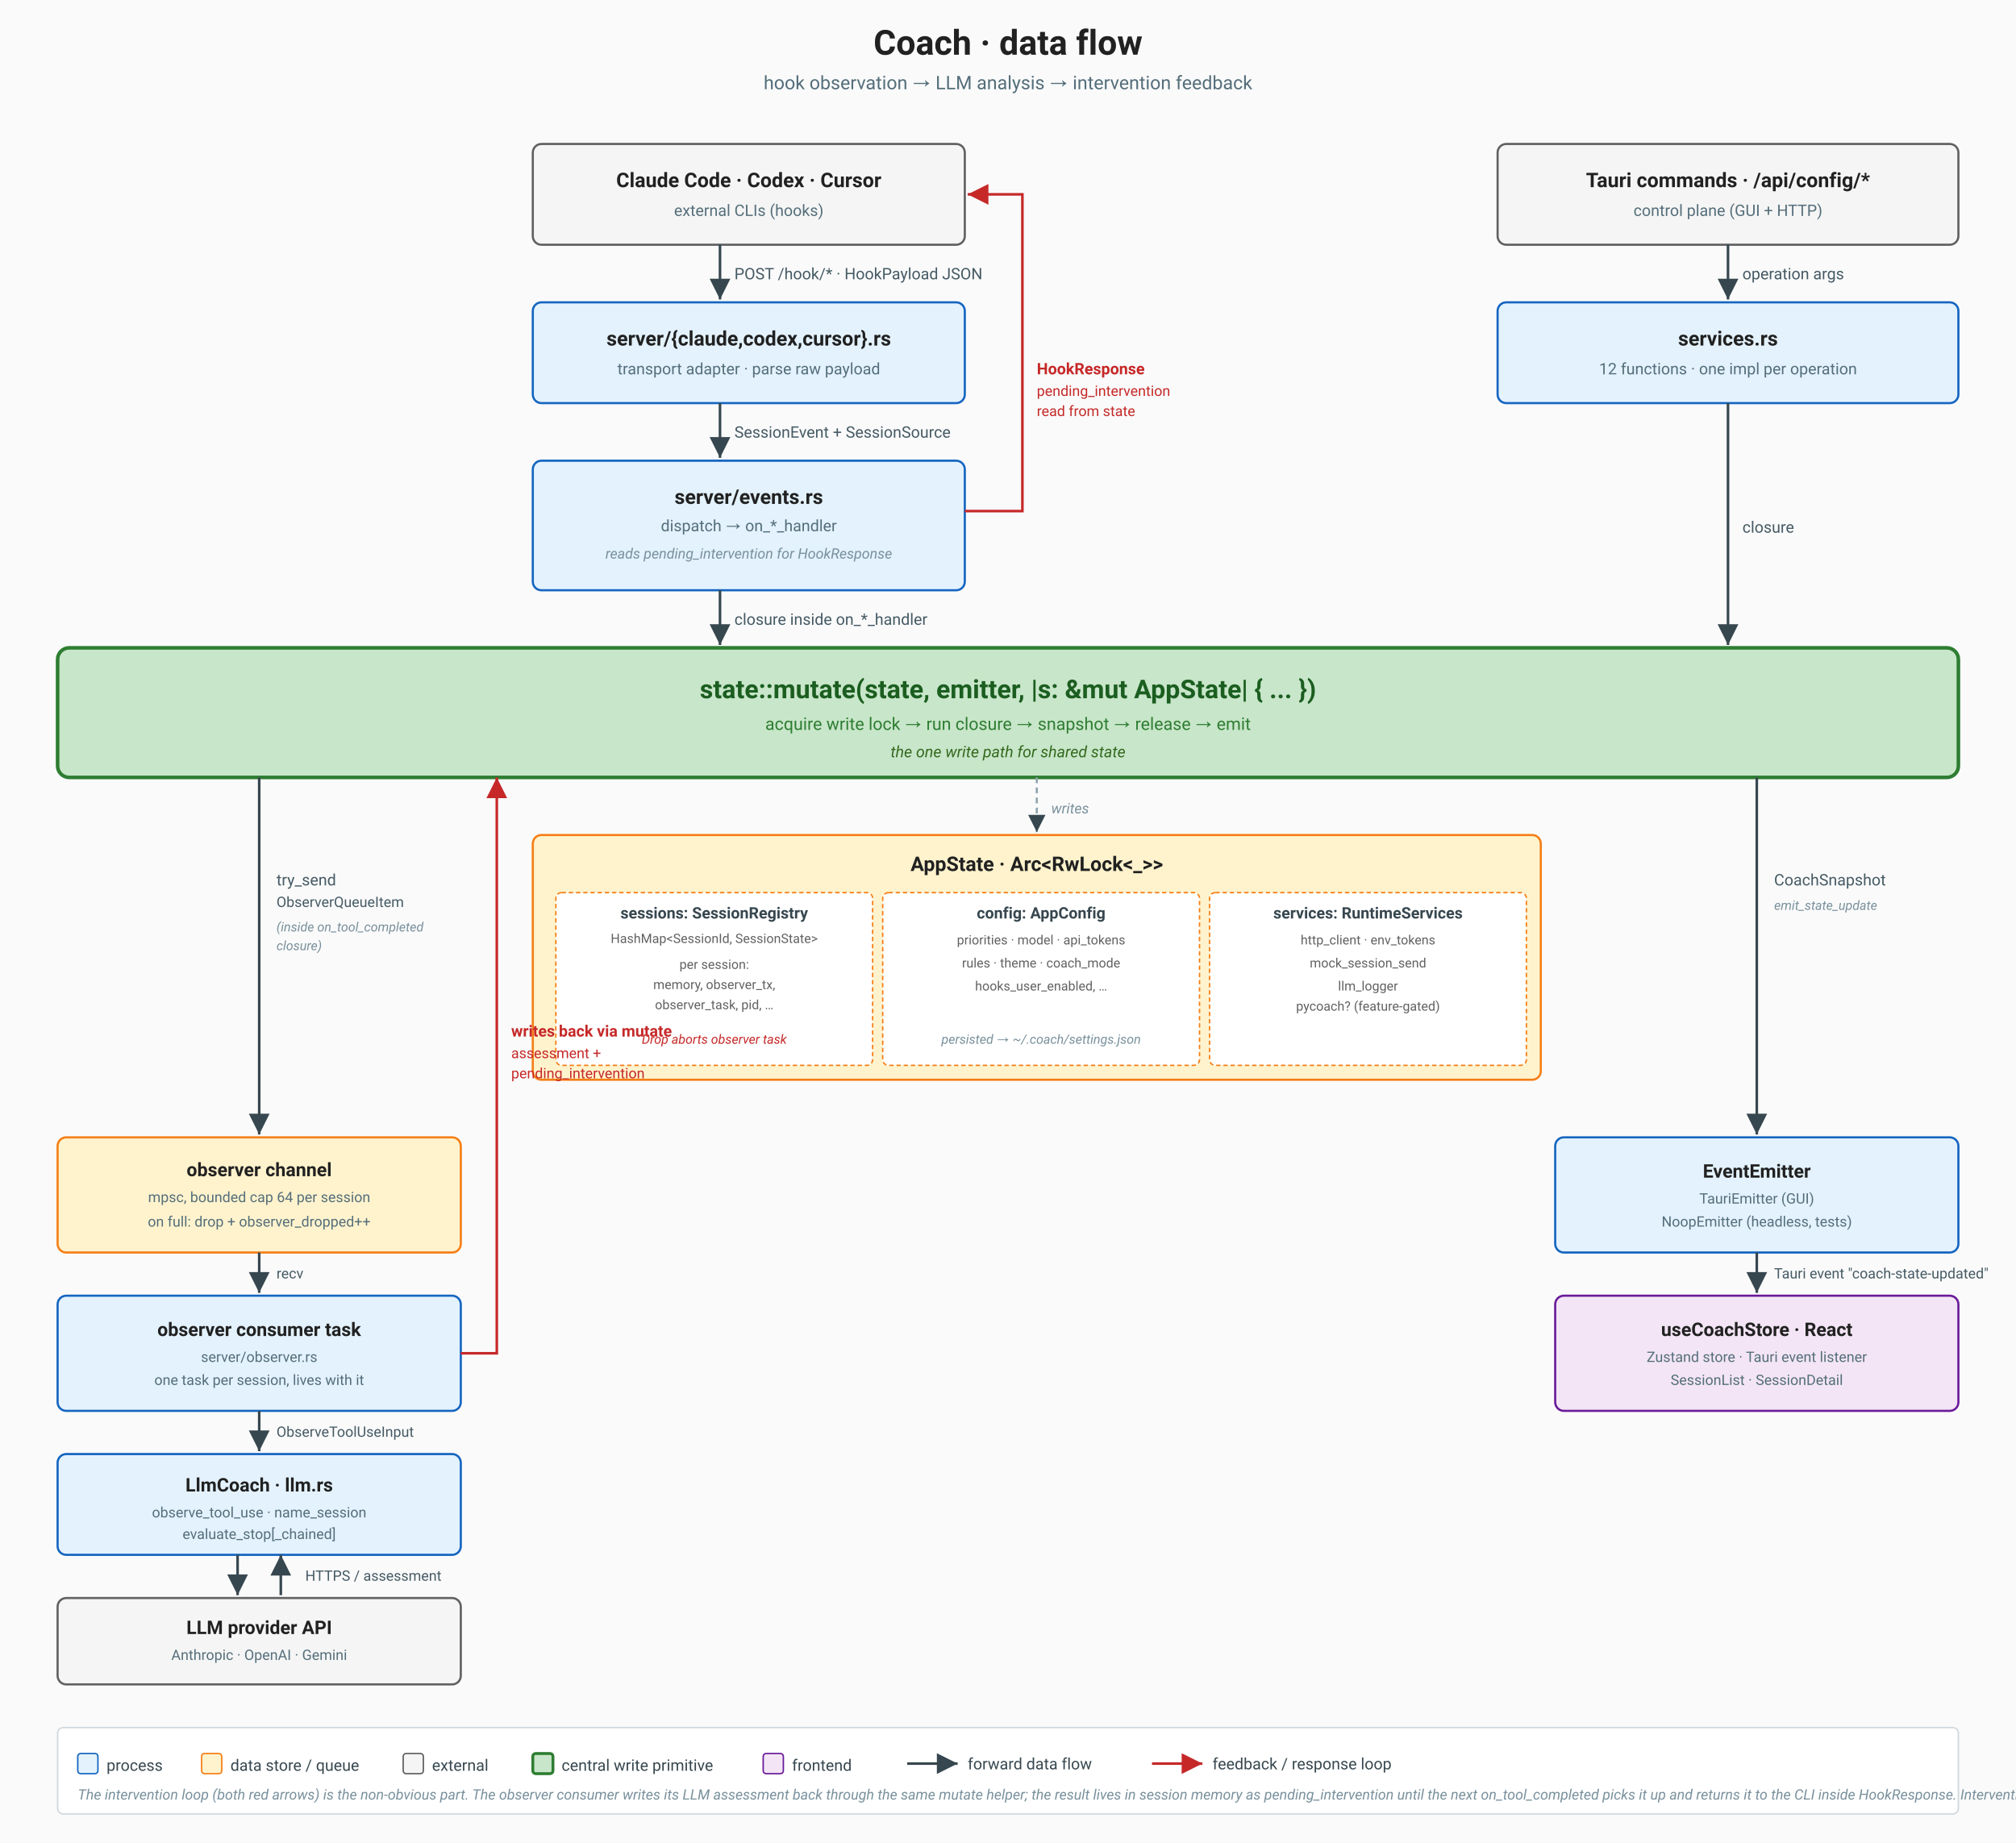
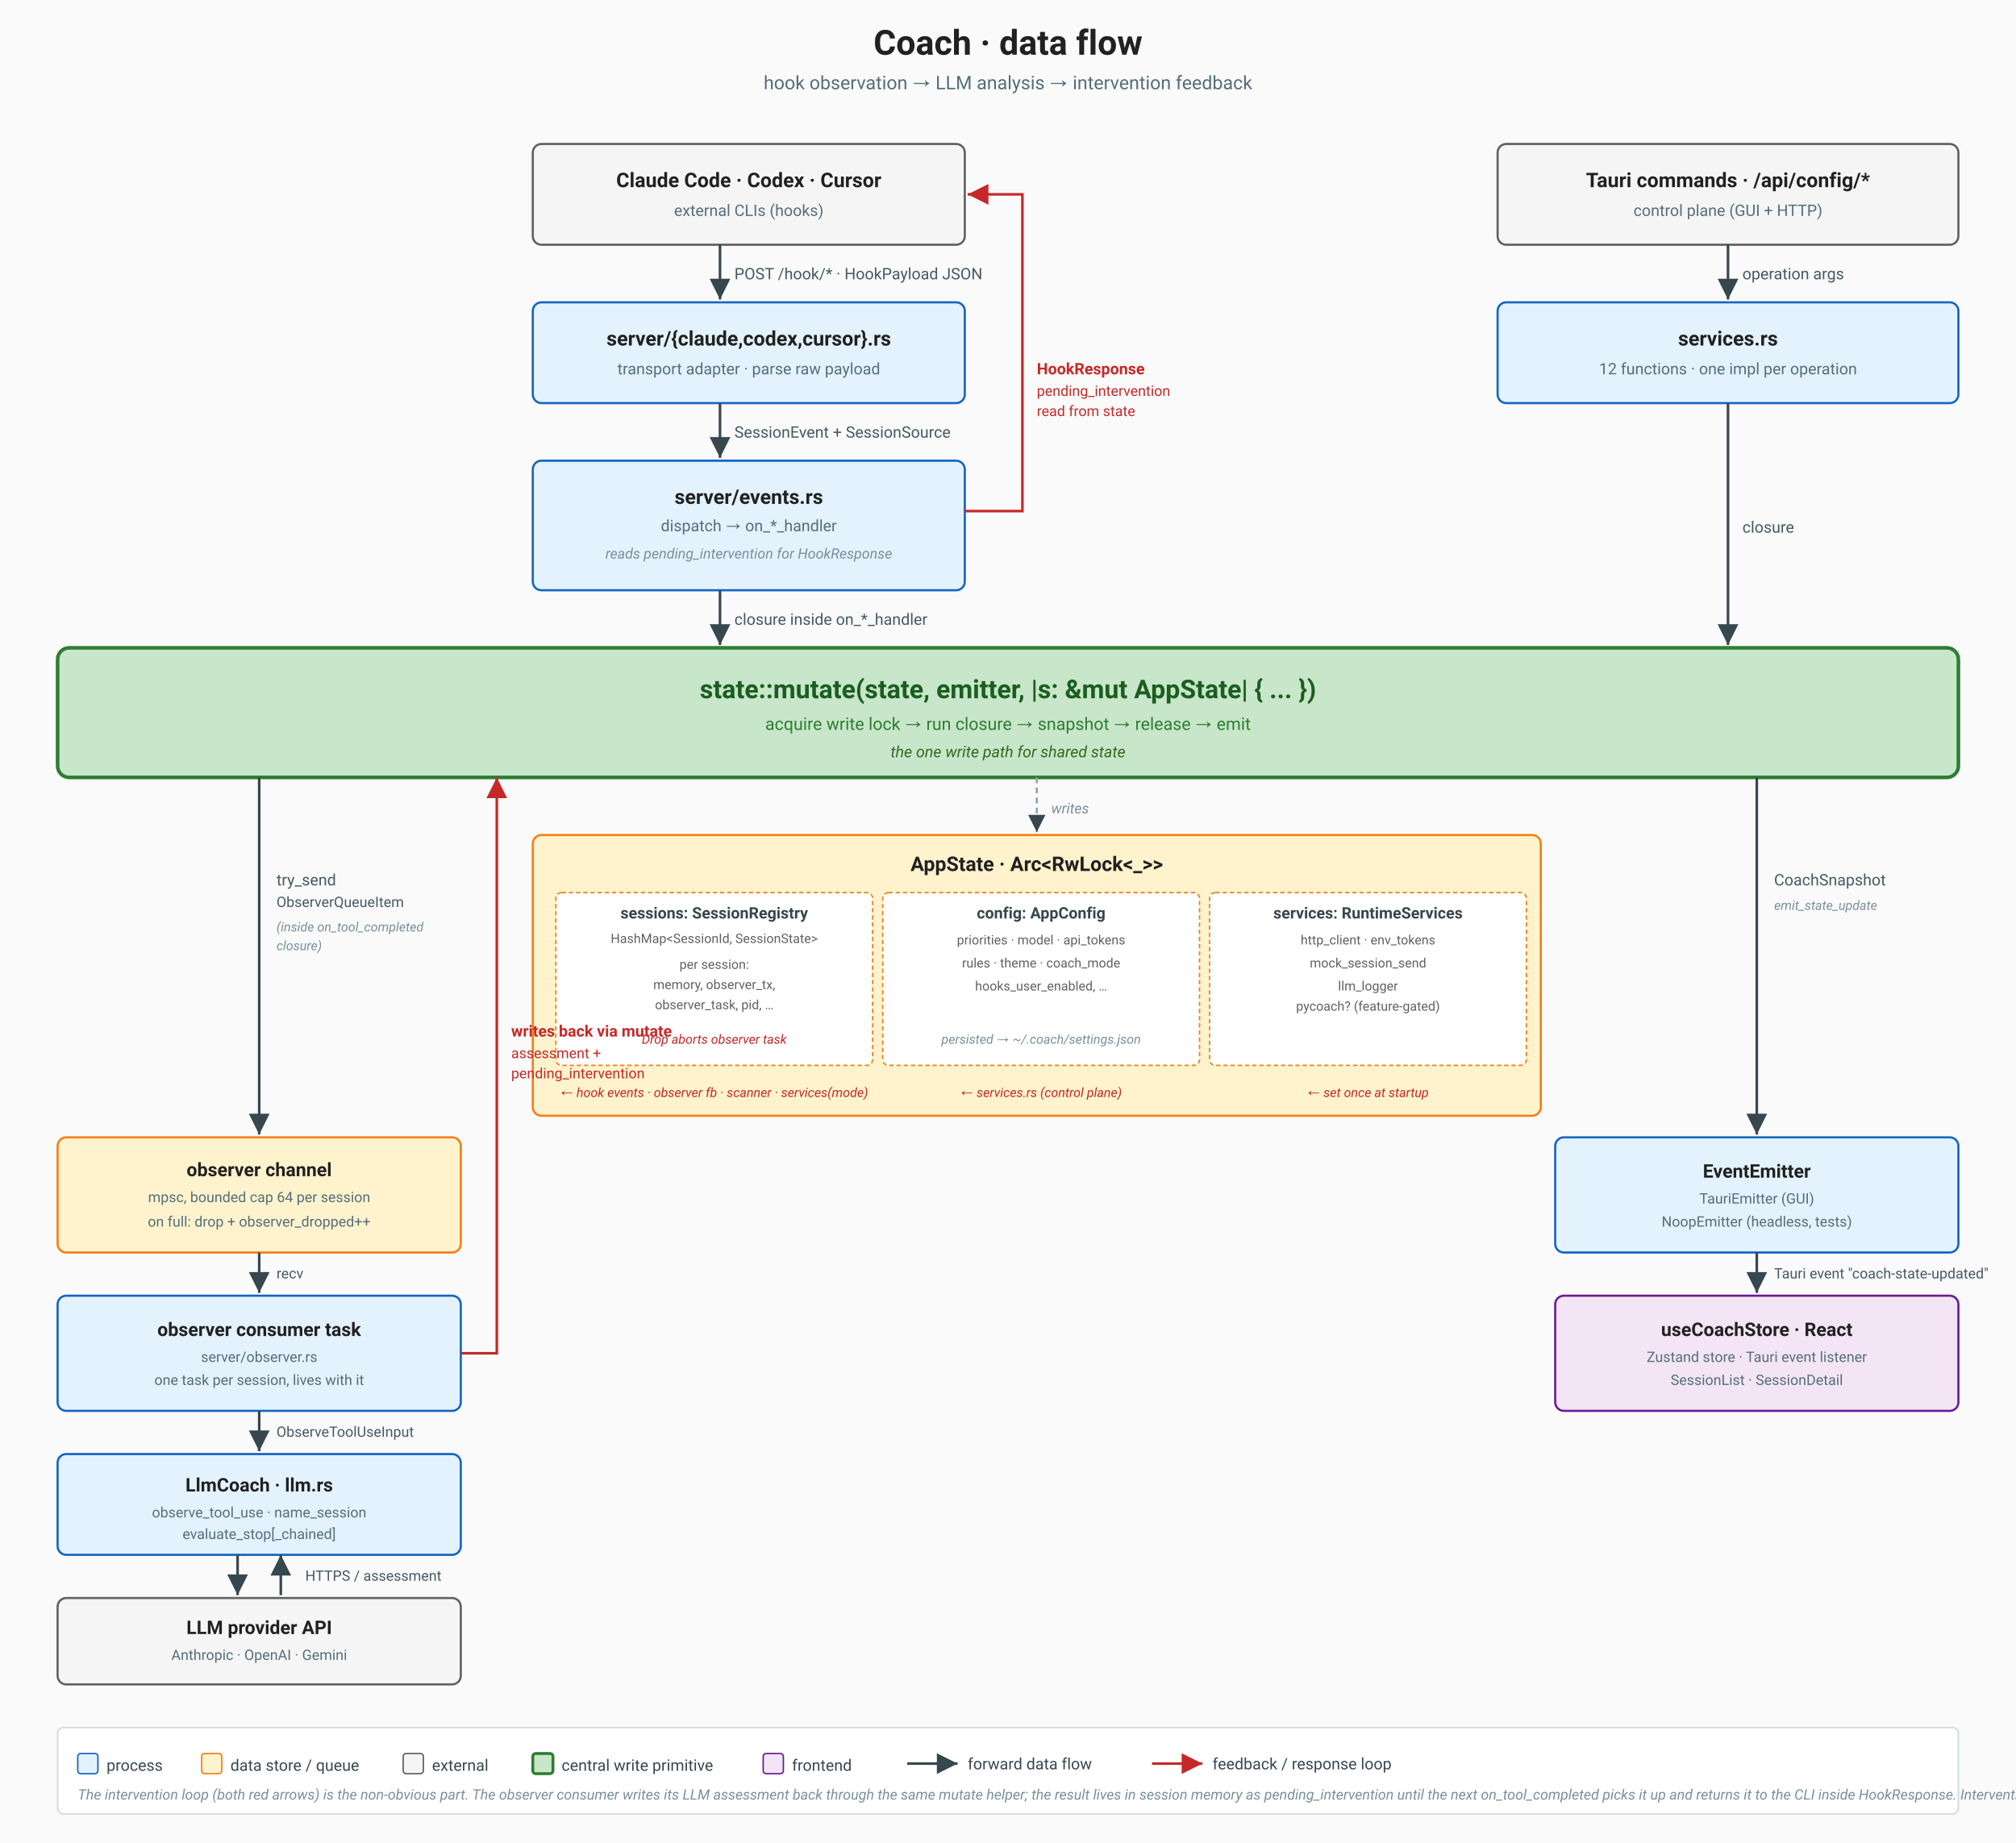
<svg xmlns="http://www.w3.org/2000/svg" viewBox="0 0 1400 1280" font-family="system-ui, -apple-system, 'Segoe UI', Roboto, Helvetica, sans-serif" font-size="13">
  <defs>
    <marker id="arrow" viewBox="0 0 10 10" refX="10" refY="5" markerWidth="8" markerHeight="8" orient="auto">
      <path d="M 0 0 L 10 5 L 0 10 z" fill="#37474f" />
    </marker>
    <marker id="arrowfb" viewBox="0 0 10 10" refX="10" refY="5" markerWidth="8" markerHeight="8" orient="auto">
      <path d="M 0 0 L 10 5 L 0 10 z" fill="#c62828" />
    </marker>
  </defs>
  <rect width="1400" height="1280" fill="#fafafa" />
  <text x="700" y="38" font-size="24" font-weight="700" text-anchor="middle" fill="#212121">Coach  ·  data flow</text>
  <text x="700" y="62" font-size="13" text-anchor="middle" fill="#546e7a">hook observation → LLM analysis → intervention feedback</text>
  <g>
    <rect x="370" y="100" width="300" height="70" rx="6" fill="#f5f5f5" stroke="#616161" stroke-width="1.5" />
    <text x="520" y="130" font-size="14" font-weight="600" text-anchor="middle" fill="#212121">Claude Code · Codex · Cursor</text>
    <text x="520" y="150" font-size="11" text-anchor="middle" fill="#546e7a">external CLIs (hooks)</text>
  </g>
  <g>
    <rect x="1040" y="100" width="320" height="70" rx="6" fill="#f5f5f5" stroke="#616161" stroke-width="1.5" />
    <text x="1200" y="130" font-size="14" font-weight="600" text-anchor="middle" fill="#212121">Tauri commands · /api/config/*</text>
    <text x="1200" y="150" font-size="11" text-anchor="middle" fill="#546e7a">control plane (GUI + HTTP)</text>
  </g>
  <g>
    <rect x="370" y="210" width="300" height="70" rx="6" fill="#e3f2fd" stroke="#1565c0" stroke-width="1.5" />
    <text x="520" y="240" font-size="14" font-weight="600" text-anchor="middle" fill="#212121">server/{claude,codex,cursor}.rs</text>
    <text x="520" y="260" font-size="11" text-anchor="middle" fill="#546e7a">transport adapter  ·  parse raw payload</text>
  </g>
  <g>
    <rect x="1040" y="210" width="320" height="70" rx="6" fill="#e3f2fd" stroke="#1565c0" stroke-width="1.5" />
    <text x="1200" y="240" font-size="14" font-weight="600" text-anchor="middle" fill="#212121">services.rs</text>
    <text x="1200" y="260" font-size="11" text-anchor="middle" fill="#546e7a">12 functions  ·  one impl per operation</text>
  </g>
  <g>
    <rect x="370" y="320" width="300" height="90" rx="6" fill="#e3f2fd" stroke="#1565c0" stroke-width="1.5" />
    <text x="520" y="350" font-size="14" font-weight="600" text-anchor="middle" fill="#212121">server/events.rs</text>
    <text x="520" y="369" font-size="11" text-anchor="middle" fill="#546e7a">dispatch → on_*_handler</text>
    <text x="520" y="388" font-size="10" text-anchor="middle" fill="#78909c" font-style="italic">reads pending_intervention for HookResponse</text>
  </g>
  <g>
    <rect x="40" y="450" width="1320" height="90" rx="8" fill="#c8e6c9" stroke="#2e7d32" stroke-width="2.5" />
    <text x="700" y="485" font-size="18" font-weight="700" text-anchor="middle" fill="#1b5e20">state::mutate(state, emitter, |s: &amp;mut AppState| { ... })</text>
    <text x="700" y="507" font-size="12" text-anchor="middle" fill="#2e7d32">acquire write lock  →  run closure  →  snapshot  →  release  →  emit</text>
    <text x="700" y="526" font-size="11" text-anchor="middle" fill="#33691e" font-style="italic">the one write path for shared state</text>
  </g>
  <g>
-     <rect x="370" y="580" width="700" height="170" rx="6" fill="#fff3cd" stroke="#f57f17" stroke-width="1.5" />
+     <rect x="370" y="580" width="700" height="195" rx="6" fill="#fff3cd" stroke="#f57f17" stroke-width="1.5" />
    <text x="720" y="605" font-size="14" font-weight="600" text-anchor="middle" fill="#212121">AppState  ·  Arc&lt;RwLock&lt;_&gt;&gt;</text>
    <rect x="386" y="620" width="220" height="120" rx="4" fill="#ffffff" stroke="#f57f17" stroke-dasharray="3 2" />
    <text x="496" y="638" font-size="11" font-weight="600" text-anchor="middle" fill="#37474f">sessions: SessionRegistry</text>
    <text x="496" y="655" font-size="9" text-anchor="middle" fill="#616161">HashMap&lt;SessionId, SessionState&gt;</text>
    <text x="496" y="673" font-size="9" text-anchor="middle" fill="#616161">per session:</text>
    <text x="496" y="687" font-size="9" text-anchor="middle" fill="#616161">memory, observer_tx,</text>
    <text x="496" y="701" font-size="9" text-anchor="middle" fill="#616161">observer_task, pid, …</text>
    <text x="496" y="725" font-size="9" text-anchor="middle" fill="#c62828" font-style="italic">Drop aborts observer task</text>
    <rect x="613" y="620" width="220" height="120" rx="4" fill="#ffffff" stroke="#f57f17" stroke-dasharray="3 2" />
    <text x="723" y="638" font-size="11" font-weight="600" text-anchor="middle" fill="#37474f">config: AppConfig</text>
    <text x="723" y="656" font-size="9" text-anchor="middle" fill="#616161">priorities · model · api_tokens</text>
    <text x="723" y="672" font-size="9" text-anchor="middle" fill="#616161">rules · theme · coach_mode</text>
    <text x="723" y="688" font-size="9" text-anchor="middle" fill="#616161">hooks_user_enabled, …</text>
    <text x="723" y="725" font-size="9" text-anchor="middle" fill="#78909c" font-style="italic">persisted → ~/.coach/settings.json</text>
    <rect x="840" y="620" width="220" height="120" rx="4" fill="#ffffff" stroke="#f57f17" stroke-dasharray="3 2" />
    <text x="950" y="638" font-size="11" font-weight="600" text-anchor="middle" fill="#37474f">services: RuntimeServices</text>
    <text x="950" y="656" font-size="9" text-anchor="middle" fill="#616161">http_client · env_tokens</text>
    <text x="950" y="672" font-size="9" text-anchor="middle" fill="#616161">mock_session_send</text>
    <text x="950" y="688" font-size="9" text-anchor="middle" fill="#616161">llm_logger</text>
    <text x="950" y="702" font-size="9" text-anchor="middle" fill="#616161">pycoach? (feature-gated)</text>
+     <text x="496" y="762" font-size="9" font-style="italic" text-anchor="middle" fill="#c62828">← hook events · observer fb · scanner · services(mode)</text>
+     <text x="723" y="762" font-size="9" font-style="italic" text-anchor="middle" fill="#c62828">← services.rs (control plane)</text>
+     <text x="950" y="762" font-size="9" font-style="italic" text-anchor="middle" fill="#c62828">← set once at startup</text>
  </g>
  <g>
    <rect x="40" y="790" width="280" height="80" rx="6" fill="#fff3cd" stroke="#f57f17" stroke-width="1.5" />
    <text x="180" y="817" font-size="13" font-weight="600" text-anchor="middle" fill="#212121">observer channel</text>
    <text x="180" y="835" font-size="10" text-anchor="middle" fill="#546e7a">mpsc, bounded cap 64 per session</text>
    <text x="180" y="852" font-size="10" text-anchor="middle" fill="#546e7a">on full: drop + observer_dropped++</text>
  </g>
  <g>
    <rect x="1080" y="790" width="280" height="80" rx="6" fill="#e3f2fd" stroke="#1565c0" stroke-width="1.5" />
    <text x="1220" y="818" font-size="13" font-weight="600" text-anchor="middle" fill="#212121">EventEmitter</text>
    <text x="1220" y="836" font-size="10" text-anchor="middle" fill="#546e7a">TauriEmitter (GUI)</text>
    <text x="1220" y="852" font-size="10" text-anchor="middle" fill="#546e7a">NoopEmitter (headless, tests)</text>
  </g>
  <g>
    <rect x="40" y="900" width="280" height="80" rx="6" fill="#e3f2fd" stroke="#1565c0" stroke-width="1.5" />
    <text x="180" y="928" font-size="13" font-weight="600" text-anchor="middle" fill="#212121">observer consumer task</text>
    <text x="180" y="946" font-size="10" text-anchor="middle" fill="#546e7a">server/observer.rs</text>
    <text x="180" y="962" font-size="10" text-anchor="middle" fill="#546e7a">one task per session, lives with it</text>
  </g>
  <g>
    <rect x="1080" y="900" width="280" height="80" rx="6" fill="#f3e5f5" stroke="#6a1b9a" stroke-width="1.5" />
    <text x="1220" y="928" font-size="13" font-weight="600" text-anchor="middle" fill="#212121">useCoachStore  ·  React</text>
    <text x="1220" y="946" font-size="10" text-anchor="middle" fill="#546e7a">Zustand store · Tauri event listener</text>
    <text x="1220" y="962" font-size="10" text-anchor="middle" fill="#546e7a">SessionList · SessionDetail</text>
  </g>
  <g>
    <rect x="40" y="1010" width="280" height="70" rx="6" fill="#e3f2fd" stroke="#1565c0" stroke-width="1.5" />
    <text x="180" y="1036" font-size="13" font-weight="600" text-anchor="middle" fill="#212121">LlmCoach  ·  llm.rs</text>
    <text x="180" y="1054" font-size="10" text-anchor="middle" fill="#546e7a">observe_tool_use · name_session</text>
    <text x="180" y="1069" font-size="10" text-anchor="middle" fill="#546e7a">evaluate_stop[_chained]</text>
  </g>
  <g>
    <rect x="40" y="1110" width="280" height="60" rx="6" fill="#f5f5f5" stroke="#616161" stroke-width="1.5" />
    <text x="180" y="1135" font-size="13" font-weight="600" text-anchor="middle" fill="#212121">LLM provider API</text>
    <text x="180" y="1153" font-size="10" text-anchor="middle" fill="#546e7a">Anthropic · OpenAI · Gemini</text>
  </g>
  <line x1="500" y1="170" x2="500" y2="208" stroke="#37474f" stroke-width="1.8" marker-end="url(#arrow)" />
  <text x="510" y="194" font-size="11" fill="#455a64">POST /hook/*  ·  HookPayload JSON</text>
  <line x1="500" y1="280" x2="500" y2="318" stroke="#37474f" stroke-width="1.8" marker-end="url(#arrow)" />
  <text x="510" y="304" font-size="11" fill="#455a64">SessionEvent + SessionSource</text>
  <line x1="500" y1="410" x2="500" y2="448" stroke="#37474f" stroke-width="1.8" marker-end="url(#arrow)" />
  <text x="510" y="434" font-size="11" fill="#455a64">closure inside on_*_handler</text>
  <polyline points="670,355 710,355 710,135 672,135" fill="none" stroke="#c62828" stroke-width="1.8" marker-end="url(#arrowfb)" />
  <text x="720" y="260" font-size="11" fill="#c62828" font-weight="600">HookResponse</text>
  <text x="720" y="275" font-size="10" fill="#c62828">pending_intervention</text>
  <text x="720" y="289" font-size="10" fill="#c62828">read from state</text>
  <line x1="1200" y1="170" x2="1200" y2="208" stroke="#37474f" stroke-width="1.8" marker-end="url(#arrow)" />
  <text x="1210" y="194" font-size="11" fill="#455a64">operation args</text>
  <line x1="1200" y1="280" x2="1200" y2="448" stroke="#37474f" stroke-width="1.8" marker-end="url(#arrow)" />
  <text x="1210" y="370" font-size="11" fill="#455a64">closure</text>
  <line x1="720" y1="540" x2="720" y2="578" stroke="#90a4ae" stroke-width="1.5" stroke-dasharray="4 3" marker-end="url(#arrow)" />
  <text x="730" y="565" font-size="10" fill="#78909c" font-style="italic">writes</text>
  <line x1="180" y1="540" x2="180" y2="788" stroke="#37474f" stroke-width="1.8" marker-end="url(#arrow)" />
  <text x="192" y="615" font-size="11" fill="#455a64">try_send</text>
  <text x="192" y="630" font-size="10" fill="#455a64">ObserverQueueItem</text>
  <text x="192" y="647" font-size="9" fill="#78909c" font-style="italic">(inside on_tool_completed</text>
  <text x="192" y="660" font-size="9" fill="#78909c" font-style="italic">closure)</text>
  <line x1="1220" y1="540" x2="1220" y2="788" stroke="#37474f" stroke-width="1.8" marker-end="url(#arrow)" />
  <text x="1232" y="615" font-size="11" fill="#455a64">CoachSnapshot</text>
  <text x="1232" y="632" font-size="9" fill="#78909c" font-style="italic">emit_state_update</text>
  <line x1="180" y1="870" x2="180" y2="898" stroke="#37474f" stroke-width="1.8" marker-end="url(#arrow)" />
  <text x="192" y="888" font-size="10" fill="#455a64">recv</text>
  <line x1="180" y1="980" x2="180" y2="1008" stroke="#37474f" stroke-width="1.8" marker-end="url(#arrow)" />
  <text x="192" y="998" font-size="10" fill="#455a64">ObserveToolUseInput</text>
  <line x1="165" y1="1080" x2="165" y2="1108" stroke="#37474f" stroke-width="1.8" marker-end="url(#arrow)" />
  <line x1="195" y1="1108" x2="195" y2="1080" stroke="#37474f" stroke-width="1.8" marker-end="url(#arrow)" />
  <text x="212" y="1098" font-size="10" fill="#455a64">HTTPS / assessment</text>
  <polyline points="320,940 345,940 345,540" fill="none" stroke="#c62828" stroke-width="1.8" marker-end="url(#arrowfb)" />
  <text x="355" y="720" font-size="11" fill="#c62828" font-weight="600">writes back via mutate</text>
  <text x="355" y="735" font-size="10" fill="#c62828">assessment +</text>
  <text x="355" y="749" font-size="10" fill="#c62828">pending_intervention</text>
  <line x1="1220" y1="870" x2="1220" y2="898" stroke="#37474f" stroke-width="1.8" marker-end="url(#arrow)" />
  <text x="1232" y="888" font-size="10" fill="#455a64">Tauri event "coach-state-updated"</text>
  <g transform="translate(40, 1200)">
    <rect x="0" y="0" width="1320" height="60" fill="#ffffff" stroke="#cfd8dc" stroke-width="1" rx="4" />
    <rect x="14" y="18" width="14" height="14" fill="#e3f2fd" stroke="#1565c0" rx="2" />
    <text x="34" y="30" font-size="11" fill="#37474f">process</text>
    <rect x="100" y="18" width="14" height="14" fill="#fff3cd" stroke="#f57f17" rx="2" />
    <text x="120" y="30" font-size="11" fill="#37474f">data store / queue</text>
    <rect x="240" y="18" width="14" height="14" fill="#f5f5f5" stroke="#616161" rx="2" />
    <text x="260" y="30" font-size="11" fill="#37474f">external</text>
    <rect x="330" y="18" width="14" height="14" fill="#c8e6c9" stroke="#2e7d32" stroke-width="2" rx="2" />
    <text x="350" y="30" font-size="11" fill="#37474f">central write primitive</text>
    <rect x="490" y="18" width="14" height="14" fill="#f3e5f5" stroke="#6a1b9a" rx="2" />
    <text x="510" y="30" font-size="11" fill="#37474f">frontend</text>
    <line x1="590" y1="25" x2="625" y2="25" stroke="#37474f" stroke-width="1.8" marker-end="url(#arrow)" />
    <text x="632" y="29" font-size="11" fill="#37474f">forward data flow</text>
    <line x1="760" y1="25" x2="795" y2="25" stroke="#c62828" stroke-width="1.8" marker-end="url(#arrowfb)" />
    <text x="802" y="29" font-size="11" fill="#37474f">feedback / response loop</text>
    <text x="14" y="50" font-size="10" fill="#78909c" font-style="italic">The intervention loop (both red arrows) is the non-obvious part. The observer consumer writes its LLM assessment back through the same mutate helper; the result lives in session memory as pending_intervention until the next on_tool_completed picks it up and returns it to the CLI inside HookResponse. Interventions are pulled by the next hook, never pushed.</text>
  </g>
</svg>
